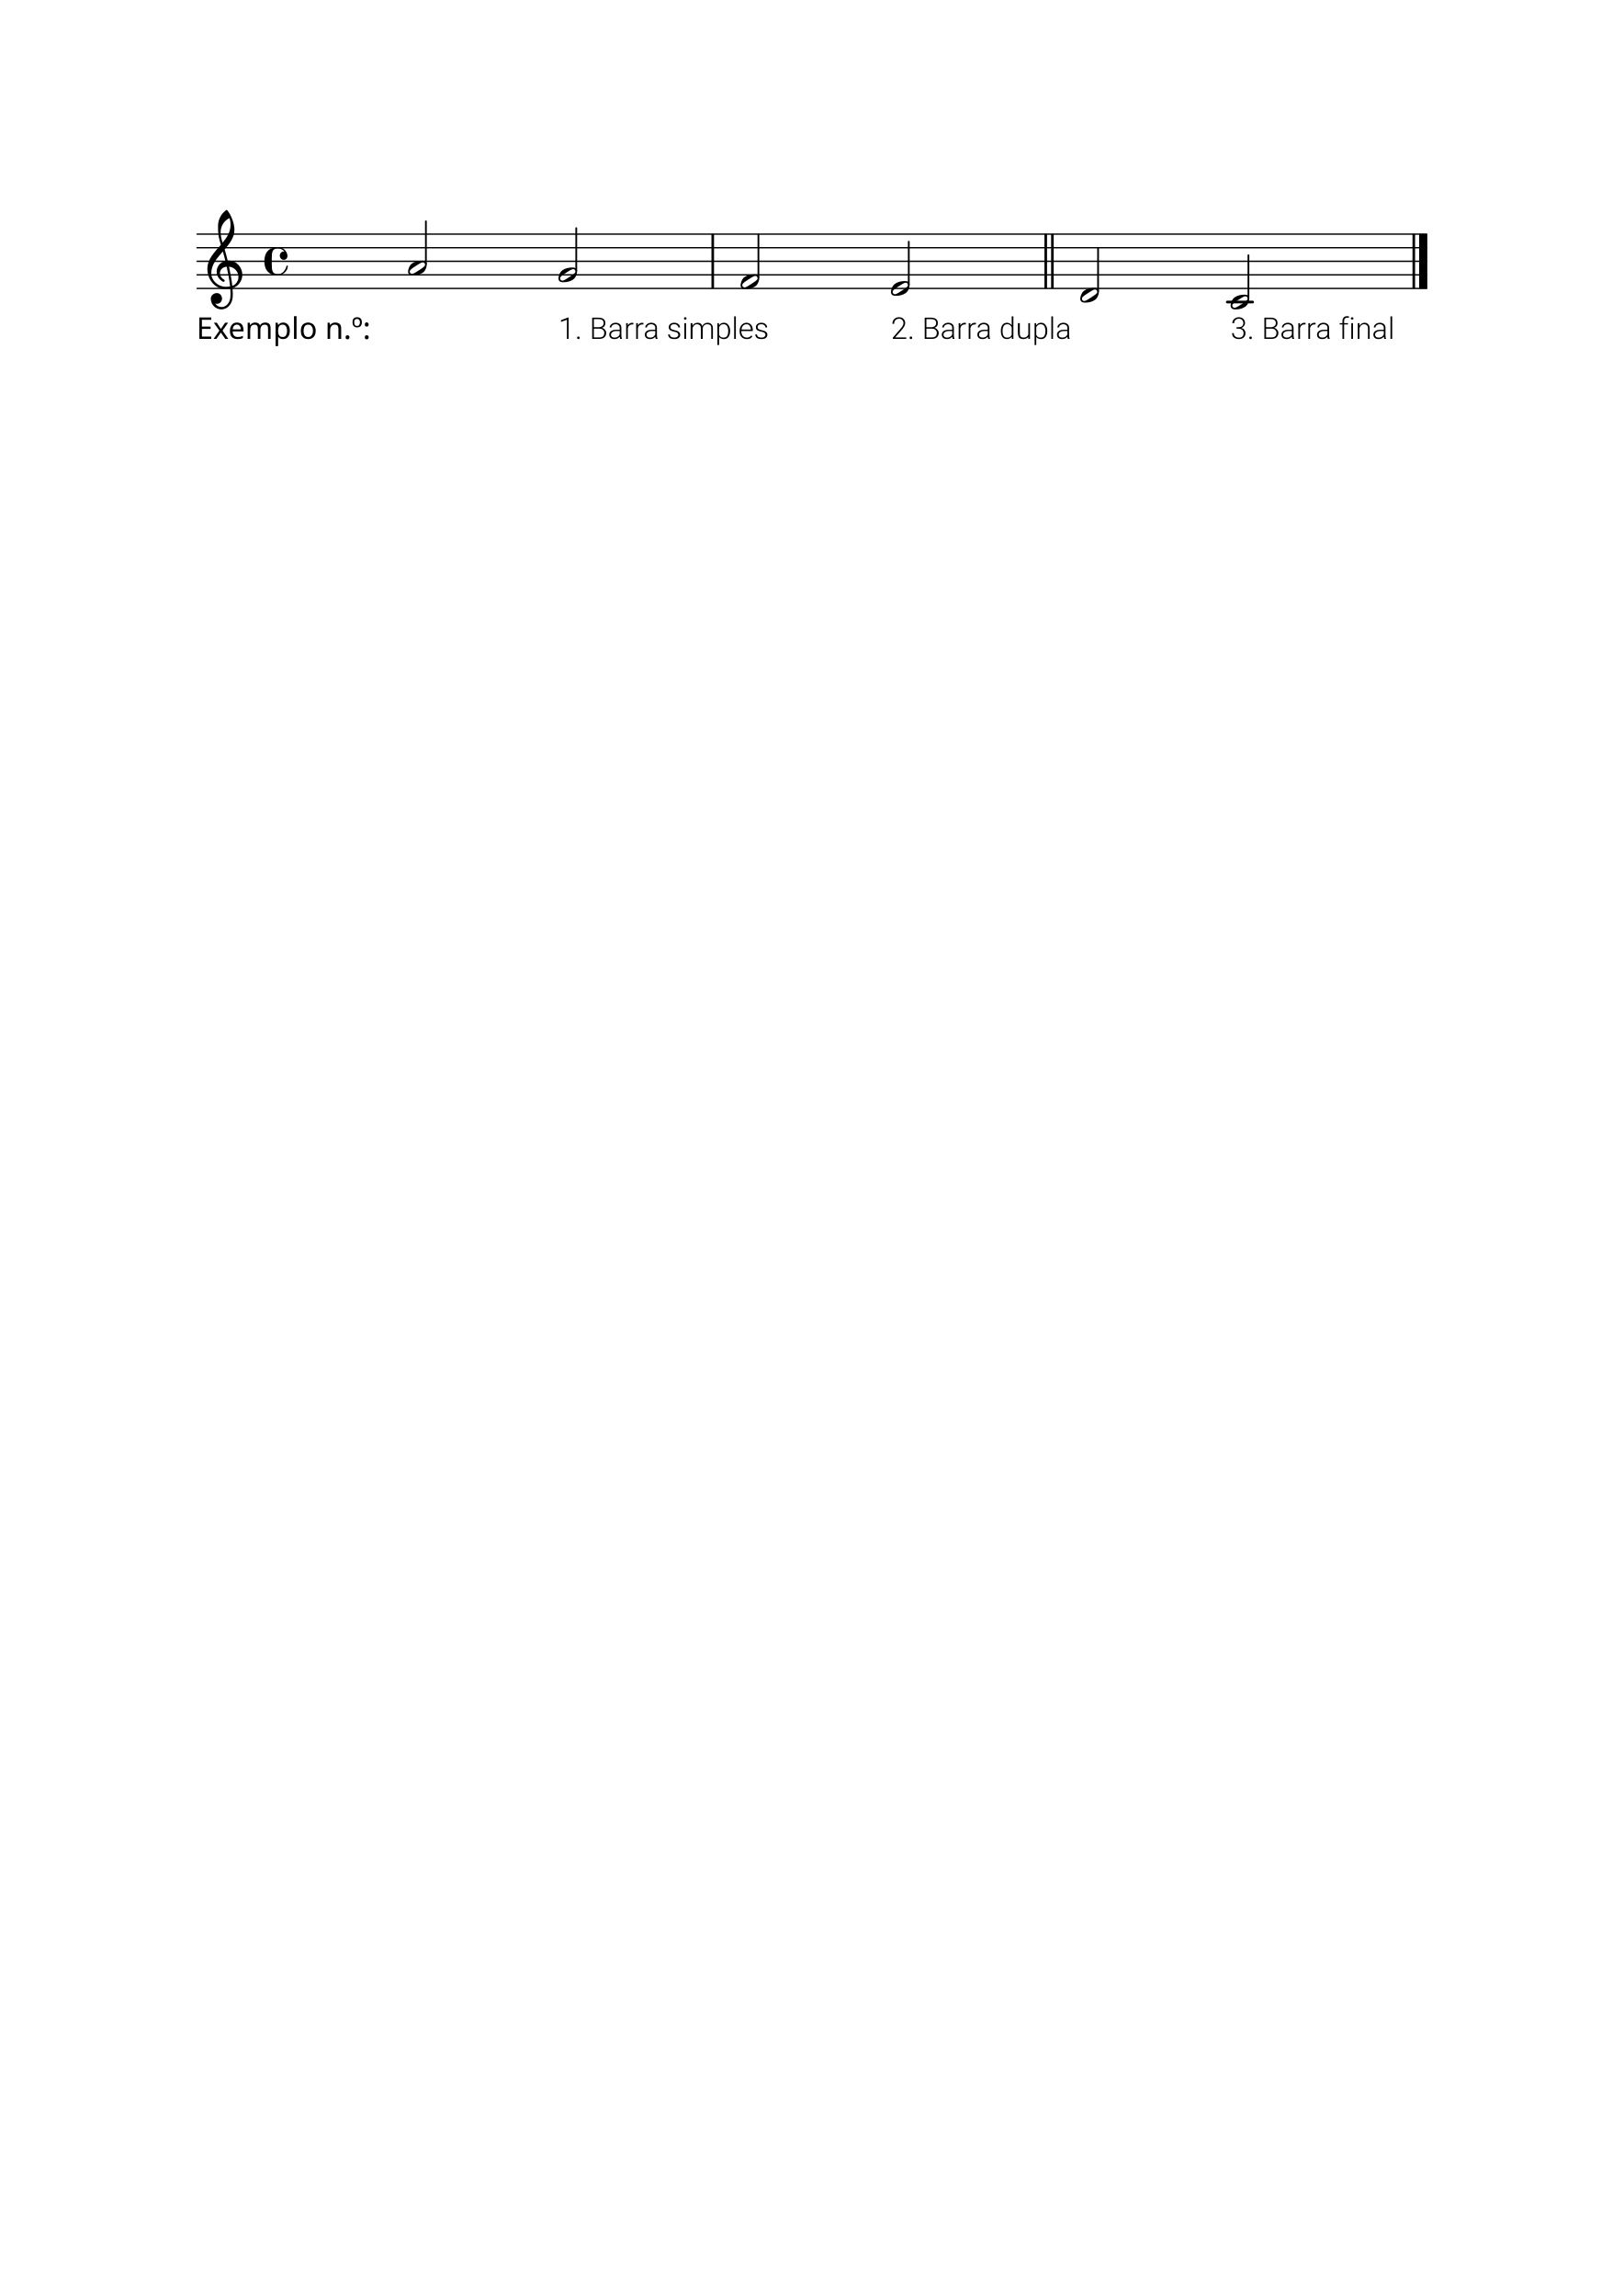
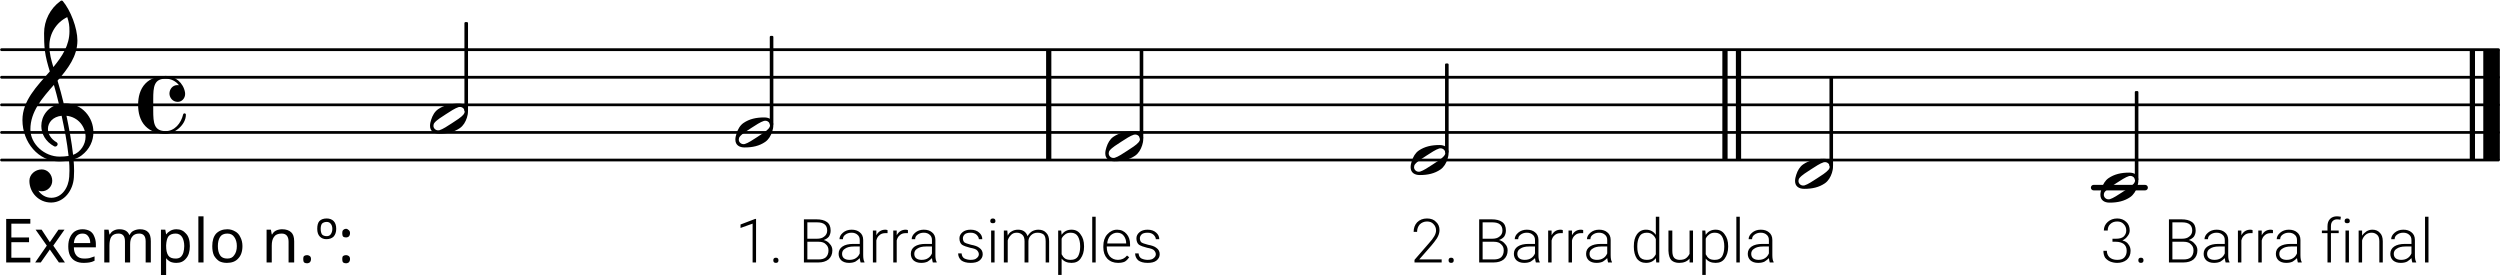
- <svg xmlns="http://www.w3.org/2000/svg" xmlns:xlink="http://www.w3.org/1999/xlink" version="1.2" width="210.00mm" height="297.00mm" viewBox="0 -0 119.502 169.009">
+ <svg xmlns="http://www.w3.org/2000/svg" version="1.2" width="159.20mm" height="17.49mm" viewBox="14.454 15.433 90.594 9.954">
  <style type="text/css">

tspan { white-space: pre; }

</style>
  <g transform="translate(14.454, 21.233)">
    <line stroke-linejoin="round" stroke-linecap="round" stroke-width="0.1" stroke="currentColor" x1="0.05" y1="0" x2="90.544" y2="0" />
  </g>
  <g transform="translate(14.454, 20.233)">
    <line stroke-linejoin="round" stroke-linecap="round" stroke-width="0.1" stroke="currentColor" x1="0.05" y1="0" x2="90.544" y2="0" />
  </g>
  <g transform="translate(14.454, 19.233)">
    <line stroke-linejoin="round" stroke-linecap="round" stroke-width="0.1" stroke="currentColor" x1="0.05" y1="0" x2="90.544" y2="0" />
  </g>
  <g transform="translate(14.454, 18.233)">
    <line stroke-linejoin="round" stroke-linecap="round" stroke-width="0.1" stroke="currentColor" x1="0.05" y1="0" x2="90.544" y2="0" />
  </g>
  <g transform="translate(14.454, 17.233)">
    <line stroke-linejoin="round" stroke-linecap="round" stroke-width="0.1" stroke="currentColor" x1="0.05" y1="0" x2="90.544" y2="0" />
  </g>
  <g transform="translate(14.454, 22.233)">
    <rect x="75.772" y="-0.1" width="2.066" height="0.2" ry="0.1" fill="currentColor" />
  </g>
  <g transform="translate(52.3615, 19.233)">
    <rect x="0" y="-2" width="0.19" height="4" ry="0" fill="currentColor" />
  </g>
  <g transform="translate(77.3601, 19.233)">
    <rect x="0" y="-2" width="0.19" height="4" ry="0" fill="currentColor" />
  </g>
  <g transform="translate(76.8701, 19.233)">
    <rect x="0" y="-2" width="0.19" height="4" ry="0" fill="currentColor" />
  </g>
  <g transform="translate(104.4476, 19.233)">
    <rect x="0" y="-2" width="0.6" height="4" ry="0" fill="currentColor" />
  </g>
  <g transform="translate(103.9576, 19.233)">
    <rect x="0" y="-2" width="0.19" height="4" ry="0" fill="currentColor" />
  </g>
  <g transform="translate(80.8169, 19.233)">
    <rect x="-0.065" y="-1" width="0.13" height="3.241" ry="0.04" fill="currentColor" />
  </g>
-   <a style="color:inherit;" xlink:href="textedit://C:/Users/mfe39/Desktop/artifact/teoria-musical-resources-main/teoria-musical-resources-main/lilypond/barlines_simple.ly:17:2:3">
-     <g transform="translate(79.5045, 21.733)">
-       <path transform="scale(0.004, -0.004)" d="M314 65c0 24 -21 41 -42 41c-4 0 -8 0 -12 -1c-31 -9 -78 -40 -115 -64s-84 -53 -104 -78c-7 -8 -10 -18 -10 -28c0 -24 21 -41 42 -41c4 0 8 0 12 1c31 9 77 40 114 64s84 53 104 78c7 8 11 18 11 28zM262 136c46 0 82 -21 82 -71c0 -19 -4 -39 -10 -57 c-12 -37 -32 -72 -64 -94c-53 -36 -113 -50 -187 -50c-46 0 -83 21 -83 71c0 19 5 39 11 57c12 37 31 72 63 94c53 36 114 50 188 50z" fill="currentColor" />
-     </g>
-   </a>
+   <g transform="translate(79.5045, 21.733)">
+     <path transform="scale(0.004, -0.004)" d="M314 65c0 24 -21 41 -42 41c-4 0 -8 0 -12 -1c-31 -9 -78 -40 -115 -64s-84 -53 -104 -78c-7 -8 -10 -18 -10 -28c0 -24 21 -41 42 -41c4 0 8 0 12 1c31 9 77 40 114 64s84 53 104 78c7 8 11 18 11 28zM262 136c46 0 82 -21 82 -71c0 -19 -4 -39 -10 -57 c-12 -37 -32 -72 -64 -94c-53 -36 -113 -50 -187 -50c-46 0 -83 21 -83 71c0 19 5 39 11 57c12 37 31 72 63 94c53 36 114 50 188 50z" fill="currentColor" />
+   </g>
  <g transform="translate(66.8846, 19.233)">
    <rect x="-0.065" y="-1.5" width="0.13" height="3.241" ry="0.04" fill="currentColor" />
  </g>
-   <a style="color:inherit;" xlink:href="textedit://C:/Users/mfe39/Desktop/artifact/teoria-musical-resources-main/teoria-musical-resources-main/lilypond/barlines_simple.ly:26:25:26">
-     <g transform="translate(65.5723, 24.9446)">
-       <text font-family="Roboto Light" font-size="2.2" text-anchor="start" fill="currentColor">
-         <tspan>2. Barra dupla</tspan>
-       </text>
-     </g>
-   </a>
-   <a style="color:inherit;" xlink:href="textedit://C:/Users/mfe39/Desktop/artifact/teoria-musical-resources-main/teoria-musical-resources-main/lilypond/barlines_simple.ly:16:6:7">
-     <g transform="translate(65.5723, 21.233)">
-       <path transform="scale(0.004, -0.004)" d="M314 65c0 24 -21 41 -42 41c-4 0 -8 0 -12 -1c-31 -9 -78 -40 -115 -64s-84 -53 -104 -78c-7 -8 -10 -18 -10 -28c0 -24 21 -41 42 -41c4 0 8 0 12 1c31 9 77 40 114 64s84 53 104 78c7 8 11 18 11 28zM262 136c46 0 82 -21 82 -71c0 -19 -4 -39 -10 -57 c-12 -37 -32 -72 -64 -94c-53 -36 -113 -50 -187 -50c-46 0 -83 21 -83 71c0 19 5 39 11 57c12 37 31 72 63 94c53 36 114 50 188 50z" fill="currentColor" />
-     </g>
-   </a>
+   <g transform="translate(65.5723, 24.9446)">
+     <text font-family="Roboto Light" font-size="2.2" text-anchor="start" fill="currentColor">
+       <tspan>2. Barra dupla</tspan>
+     </text>
+   </g>
+   <g transform="translate(65.5723, 21.233)">
+     <path transform="scale(0.004, -0.004)" d="M314 65c0 24 -21 41 -42 41c-4 0 -8 0 -12 -1c-31 -9 -78 -40 -115 -64s-84 -53 -104 -78c-7 -8 -10 -18 -10 -28c0 -24 21 -41 42 -41c4 0 8 0 12 1c31 9 77 40 114 64s84 53 104 78c7 8 11 18 11 28zM262 136c46 0 82 -21 82 -71c0 -19 -4 -39 -10 -57 c-12 -37 -32 -72 -64 -94c-53 -36 -113 -50 -187 -50c-46 0 -83 21 -83 71c0 19 5 39 11 57c12 37 31 72 63 94c53 36 114 50 188 50z" fill="currentColor" />
+   </g>
  <g transform="translate(91.8832, 19.233)">
    <rect x="-0.065" y="-0.5" width="0.13" height="3.241" ry="0.04" fill="currentColor" />
  </g>
-   <a style="color:inherit;" xlink:href="textedit://C:/Users/mfe39/Desktop/artifact/teoria-musical-resources-main/teoria-musical-resources-main/lilypond/barlines_simple.ly:27:25:26">
-     <g transform="translate(90.5708, 24.9446)">
-       <text font-family="Roboto Light" font-size="2.2" text-anchor="start" fill="currentColor">
-         <tspan>3. Barra final</tspan>
-       </text>
-     </g>
-   </a>
-   <a style="color:inherit;" xlink:href="textedit://C:/Users/mfe39/Desktop/artifact/teoria-musical-resources-main/teoria-musical-resources-main/lilypond/barlines_simple.ly:17:5:6">
-     <g transform="translate(90.5708, 22.233)">
-       <path transform="scale(0.004, -0.004)" d="M314 65c0 24 -21 41 -42 41c-4 0 -8 0 -12 -1c-31 -9 -78 -40 -115 -64s-84 -53 -104 -78c-7 -8 -10 -18 -10 -28c0 -24 21 -41 42 -41c4 0 8 0 12 1c31 9 77 40 114 64s84 53 104 78c7 8 11 18 11 28zM262 136c46 0 82 -21 82 -71c0 -19 -4 -39 -10 -57 c-12 -37 -32 -72 -64 -94c-53 -36 -113 -50 -187 -50c-46 0 -83 21 -83 71c0 19 5 39 11 57c12 37 31 72 63 94c53 36 114 50 188 50z" fill="currentColor" />
-     </g>
-   </a>
+   <g transform="translate(90.5708, 24.9446)">
+     <text font-family="Roboto Light" font-size="2.2" text-anchor="start" fill="currentColor">
+       <tspan>3. Barra final</tspan>
+     </text>
+   </g>
+   <g transform="translate(90.5708, 22.233)">
+     <path transform="scale(0.004, -0.004)" d="M314 65c0 24 -21 41 -42 41c-4 0 -8 0 -12 -1c-31 -9 -78 -40 -115 -64s-84 -53 -104 -78c-7 -8 -10 -18 -10 -28c0 -24 21 -41 42 -41c4 0 8 0 12 1c31 9 77 40 114 64s84 53 104 78c7 8 11 18 11 28zM262 136c46 0 82 -21 82 -71c0 -19 -4 -39 -10 -57 c-12 -37 -32 -72 -64 -94c-53 -36 -113 -50 -187 -50c-46 0 -83 21 -83 71c0 19 5 39 11 57c12 37 31 72 63 94c53 36 114 50 188 50z" fill="currentColor" />
+   </g>
  <g transform="translate(31.3455, 19.233)">
    <rect x="-0.065" y="-3" width="0.13" height="3.241" ry="0.04" fill="currentColor" />
  </g>
  <g transform="translate(14.454, 24.9446)">
    <text font-family="Roboto Slab Light" font-size="2.2" text-anchor="start" fill="currentColor">
      <tspan>Exemplo n.º:</tspan>
    </text>
  </g>
-   <a style="color:inherit;" xlink:href="textedit://C:/Users/mfe39/Desktop/artifact/teoria-musical-resources-main/teoria-musical-resources-main/lilypond/barlines_simple.ly:7:2:3">
-     <g transform="translate(19.454, 19.233)">
-       <path transform="scale(0.004, -0.004)" d="M359 27c-49 0 -75 42 -75 75c0 38 27 77 72 77c4 0 9 0 14 -1c-28 37 -72 59 -120 59c-106 0 -113 -73 -113 -186v-51v-51c0 -113 7 -187 113 -187c80 0 139 70 158 151c2 7 7 10 12 10c6 0 13 -4 13 -12c0 -94 -105 -174 -183 -174c-68 0 -137 21 -184 70 c-49 51 -66 122 -66 193s17 142 66 193c47 49 116 69 184 69c87 0 160 -63 175 -149c1 -5 1 -10 1 -14c0 -40 -30 -72 -67 -72z" fill="currentColor" />
-     </g>
-   </a>
-   <a style="color:inherit;" xlink:href="textedit://C:/Users/mfe39/Desktop/artifact/teoria-musical-resources-main/teoria-musical-resources-main/lilypond/barlines_simple.ly:6:2:3">
- </a>
+   <g transform="translate(19.454, 19.233)">
+     <path transform="scale(0.004, -0.004)" d="M359 27c-49 0 -75 42 -75 75c0 38 27 77 72 77c4 0 9 0 14 -1c-28 37 -72 59 -120 59c-106 0 -113 -73 -113 -186v-51v-51c0 -113 7 -187 113 -187c80 0 139 70 158 151c2 7 7 10 12 10c6 0 13 -4 13 -12c0 -94 -105 -174 -183 -174c-68 0 -137 21 -184 70 c-49 51 -66 122 -66 193s17 142 66 193c47 49 116 69 184 69c87 0 160 -63 175 -149c1 -5 1 -10 1 -14c0 -40 -30 -72 -67 -72z" fill="currentColor" />
+   </g>
  <g transform="translate(15.254, 20.233)">
    <path transform="scale(0.004, -0.004)" d="M266 -635h-6c-108 0 -195 88 -195 197c0 58 53 103 112 103c54 0 95 -47 95 -103c0 -52 -43 -95 -95 -95c-11 0 -21 2 -31 6c26 -39 68 -65 117 -65h4zM461 -203c68 24 113 95 113 164c0 90 -66 179 -173 190c24 -116 46 -231 60 -354zM74 28c0 -135 129 -247 264 -247 c28 0 55 2 82 6c-14 127 -37 245 -63 364c-79 -8 -124 -61 -124 -119c0 -44 25 -91 81 -123c5 -5 7 -10 7 -15c0 -11 -10 -22 -22 -22c-3 0 -6 1 -9 2c-80 43 -117 115 -117 185c0 88 58 174 160 197c-14 58 -29 117 -46 175c-107 -121 -213 -243 -213 -403zM335 -262 c-188 0 -333 172 -333 374c0 177 131 306 248 441c-19 62 -37 125 -45 190c-6 52 -7 104 -7 156c0 115 55 224 149 292c6 5 14 5 20 0c71 -84 133 -245 133 -358c0 -143 -86 -255 -180 -364c21 -68 39 -138 56 -207c4 0 9 1 13 1c155 0 256 -128 256 -261 c0 -76 -33 -154 -107 -210c-22 -17 -47 -28 -73 -36c3 -35 5 -70 5 -105c0 -19 -1 -39 -2 -58c-7 -119 -88 -225 -202 -228l1 43c93 2 153 92 159 191c1 18 2 37 2 55c0 31 -1 61 -4 92c-29 -5 -58 -8 -89 -8zM428 916c0 55 -4 79 -20 129c-99 -48 -162 -149 -162 -259 c0 -74 18 -133 36 -194c80 97 146 198 146 324z" fill="currentColor" />
  </g>
-   <a style="color:inherit;" xlink:href="textedit://C:/Users/mfe39/Desktop/artifact/teoria-musical-resources-main/teoria-musical-resources-main/lilypond/barlines_simple.ly:13:2:3">
-     <g transform="translate(30.0332, 19.733)">
-       <path transform="scale(0.004, -0.004)" d="M314 65c0 24 -21 41 -42 41c-4 0 -8 0 -12 -1c-31 -9 -78 -40 -115 -64s-84 -53 -104 -78c-7 -8 -10 -18 -10 -28c0 -24 21 -41 42 -41c4 0 8 0 12 1c31 9 77 40 114 64s84 53 104 78c7 8 11 18 11 28zM262 136c46 0 82 -21 82 -71c0 -19 -4 -39 -10 -57 c-12 -37 -32 -72 -64 -94c-53 -36 -113 -50 -187 -50c-46 0 -83 21 -83 71c0 19 5 39 11 57c12 37 31 72 63 94c53 36 114 50 188 50z" fill="currentColor" />
-     </g>
-   </a>
-   <a style="color:inherit;" xlink:href="textedit://C:/Users/mfe39/Desktop/artifact/teoria-musical-resources-main/teoria-musical-resources-main/lilypond/barlines_simple.ly:16:2:3">
-     <g transform="translate(54.506, 20.733)">
-       <path transform="scale(0.004, -0.004)" d="M314 65c0 24 -21 41 -42 41c-4 0 -8 0 -12 -1c-31 -9 -78 -40 -115 -64s-84 -53 -104 -78c-7 -8 -10 -18 -10 -28c0 -24 21 -41 42 -41c4 0 8 0 12 1c31 9 77 40 114 64s84 53 104 78c7 8 11 18 11 28zM262 136c46 0 82 -21 82 -71c0 -19 -4 -39 -10 -57 c-12 -37 -32 -72 -64 -94c-53 -36 -113 -50 -187 -50c-46 0 -83 21 -83 71c0 19 5 39 11 57c12 37 31 72 63 94c53 36 114 50 188 50z" fill="currentColor" />
-     </g>
-   </a>
+   <g transform="translate(30.0332, 19.733)">
+     <path transform="scale(0.004, -0.004)" d="M314 65c0 24 -21 41 -42 41c-4 0 -8 0 -12 -1c-31 -9 -78 -40 -115 -64s-84 -53 -104 -78c-7 -8 -10 -18 -10 -28c0 -24 21 -41 42 -41c4 0 8 0 12 1c31 9 77 40 114 64s84 53 104 78c7 8 11 18 11 28zM262 136c46 0 82 -21 82 -71c0 -19 -4 -39 -10 -57 c-12 -37 -32 -72 -64 -94c-53 -36 -113 -50 -187 -50c-46 0 -83 21 -83 71c0 19 5 39 11 57c12 37 31 72 63 94c53 36 114 50 188 50z" fill="currentColor" />
+   </g>
+   <g transform="translate(54.506, 20.733)">
+     <path transform="scale(0.004, -0.004)" d="M314 65c0 24 -21 41 -42 41c-4 0 -8 0 -12 -1c-31 -9 -78 -40 -115 -64s-84 -53 -104 -78c-7 -8 -10 -18 -10 -28c0 -24 21 -41 42 -41c4 0 8 0 12 1c31 9 77 40 114 64s84 53 104 78c7 8 11 18 11 28zM262 136c46 0 82 -21 82 -71c0 -19 -4 -39 -10 -57 c-12 -37 -32 -72 -64 -94c-53 -36 -113 -50 -187 -50c-46 0 -83 21 -83 71c0 19 5 39 11 57c12 37 31 72 63 94c53 36 114 50 188 50z" fill="currentColor" />
+   </g>
  <g transform="translate(55.8184, 19.233)">
    <rect x="-0.065" y="-2" width="0.13" height="3.241" ry="0.04" fill="currentColor" />
  </g>
-   <a style="color:inherit;" xlink:href="textedit://C:/Users/mfe39/Desktop/artifact/teoria-musical-resources-main/teoria-musical-resources-main/lilypond/barlines_simple.ly:13:5:6">
-     <g transform="translate(41.0995, 20.233)">
-       <path transform="scale(0.004, -0.004)" d="M314 65c0 24 -21 41 -42 41c-4 0 -8 0 -12 -1c-31 -9 -78 -40 -115 -64s-84 -53 -104 -78c-7 -8 -10 -18 -10 -28c0 -24 21 -41 42 -41c4 0 8 0 12 1c31 9 77 40 114 64s84 53 104 78c7 8 11 18 11 28zM262 136c46 0 82 -21 82 -71c0 -19 -4 -39 -10 -57 c-12 -37 -32 -72 -64 -94c-53 -36 -113 -50 -187 -50c-46 0 -83 21 -83 71c0 19 5 39 11 57c12 37 31 72 63 94c53 36 114 50 188 50z" fill="currentColor" />
-     </g>
-   </a>
+   <g transform="translate(41.0995, 20.233)">
+     <path transform="scale(0.004, -0.004)" d="M314 65c0 24 -21 41 -42 41c-4 0 -8 0 -12 -1c-31 -9 -78 -40 -115 -64s-84 -53 -104 -78c-7 -8 -10 -18 -10 -28c0 -24 21 -41 42 -41c4 0 8 0 12 1c31 9 77 40 114 64s84 53 104 78c7 8 11 18 11 28zM262 136c46 0 82 -21 82 -71c0 -19 -4 -39 -10 -57 c-12 -37 -32 -72 -64 -94c-53 -36 -113 -50 -187 -50c-46 0 -83 21 -83 71c0 19 5 39 11 57c12 37 31 72 63 94c53 36 114 50 188 50z" fill="currentColor" />
+   </g>
  <g transform="translate(42.4118, 19.233)">
    <rect x="-0.065" y="-2.5" width="0.13" height="3.241" ry="0.04" fill="currentColor" />
  </g>
-   <a style="color:inherit;" xlink:href="textedit://C:/Users/mfe39/Desktop/artifact/teoria-musical-resources-main/teoria-musical-resources-main/lilypond/barlines_simple.ly:25:27:28">
-     <g transform="translate(41.0995, 24.9446)">
-       <text font-family="Roboto Light" font-size="2.2" text-anchor="start" fill="currentColor">
-         <tspan>1. Barra simples</tspan>
-       </text>
-     </g>
-   </a>
+   <g transform="translate(41.0995, 24.9446)">
+     <text font-family="Roboto Light" font-size="2.2" text-anchor="start" fill="currentColor">
+       <tspan>1. Barra simples</tspan>
+     </text>
+   </g>
</svg>
